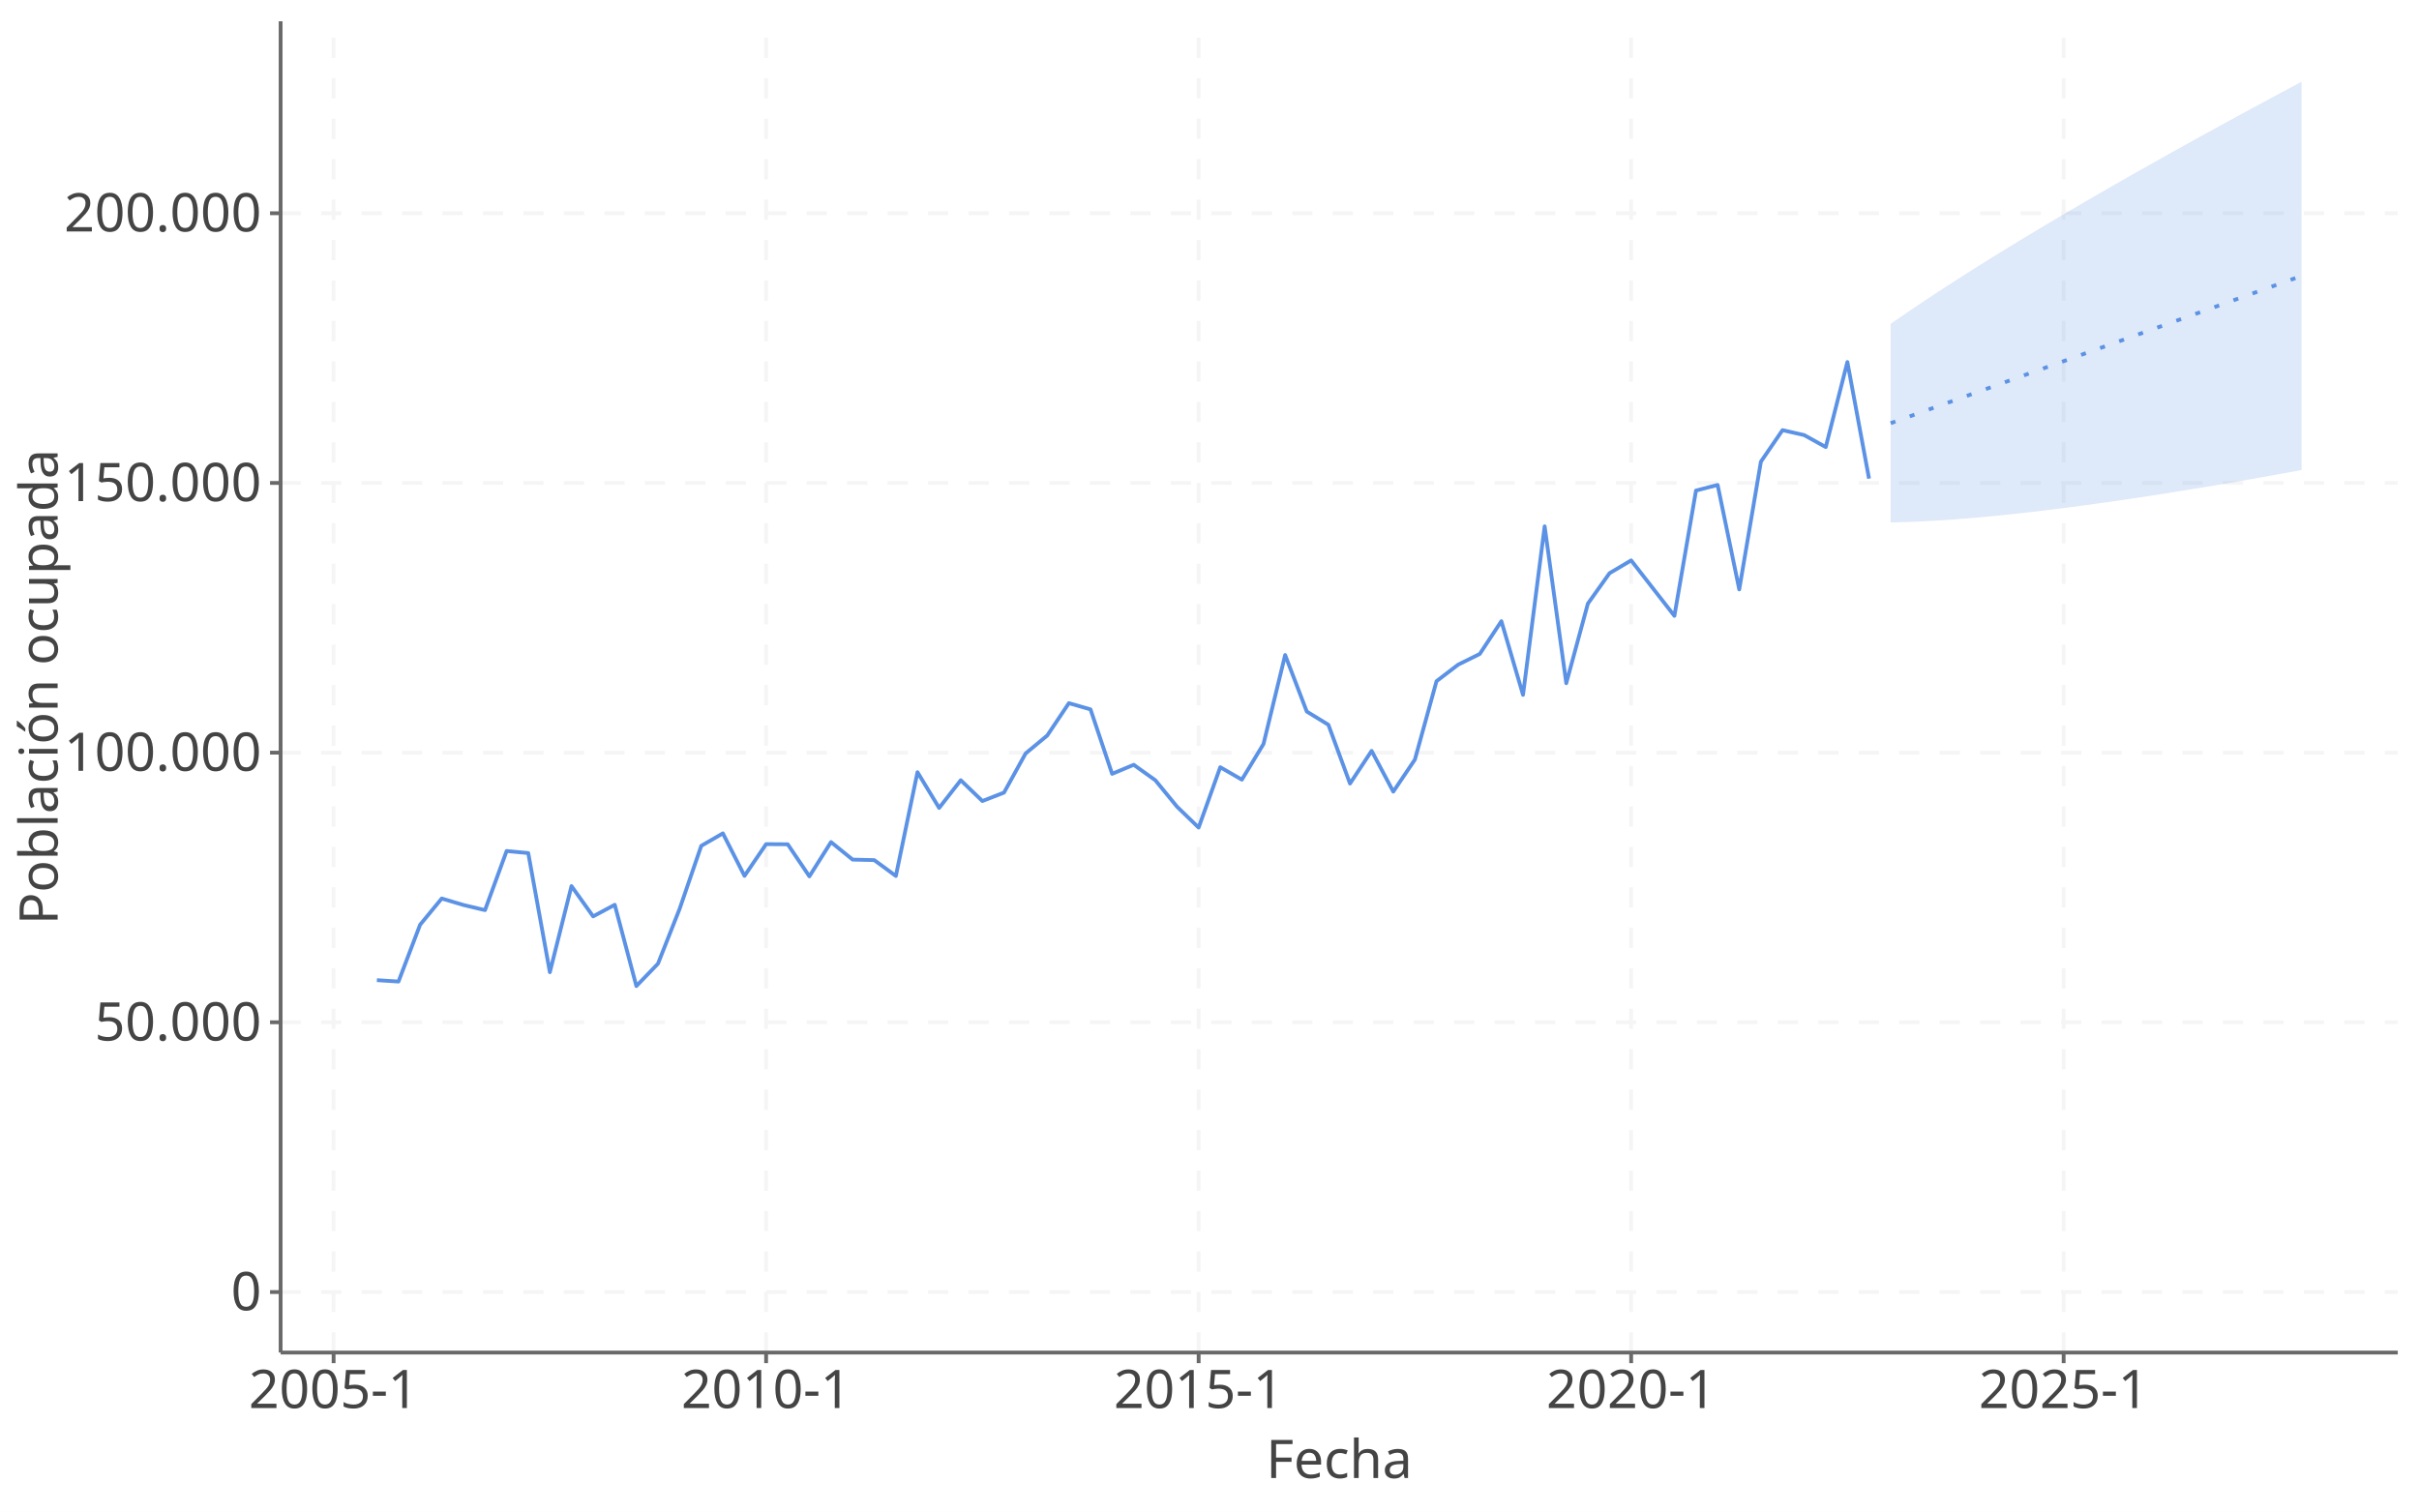
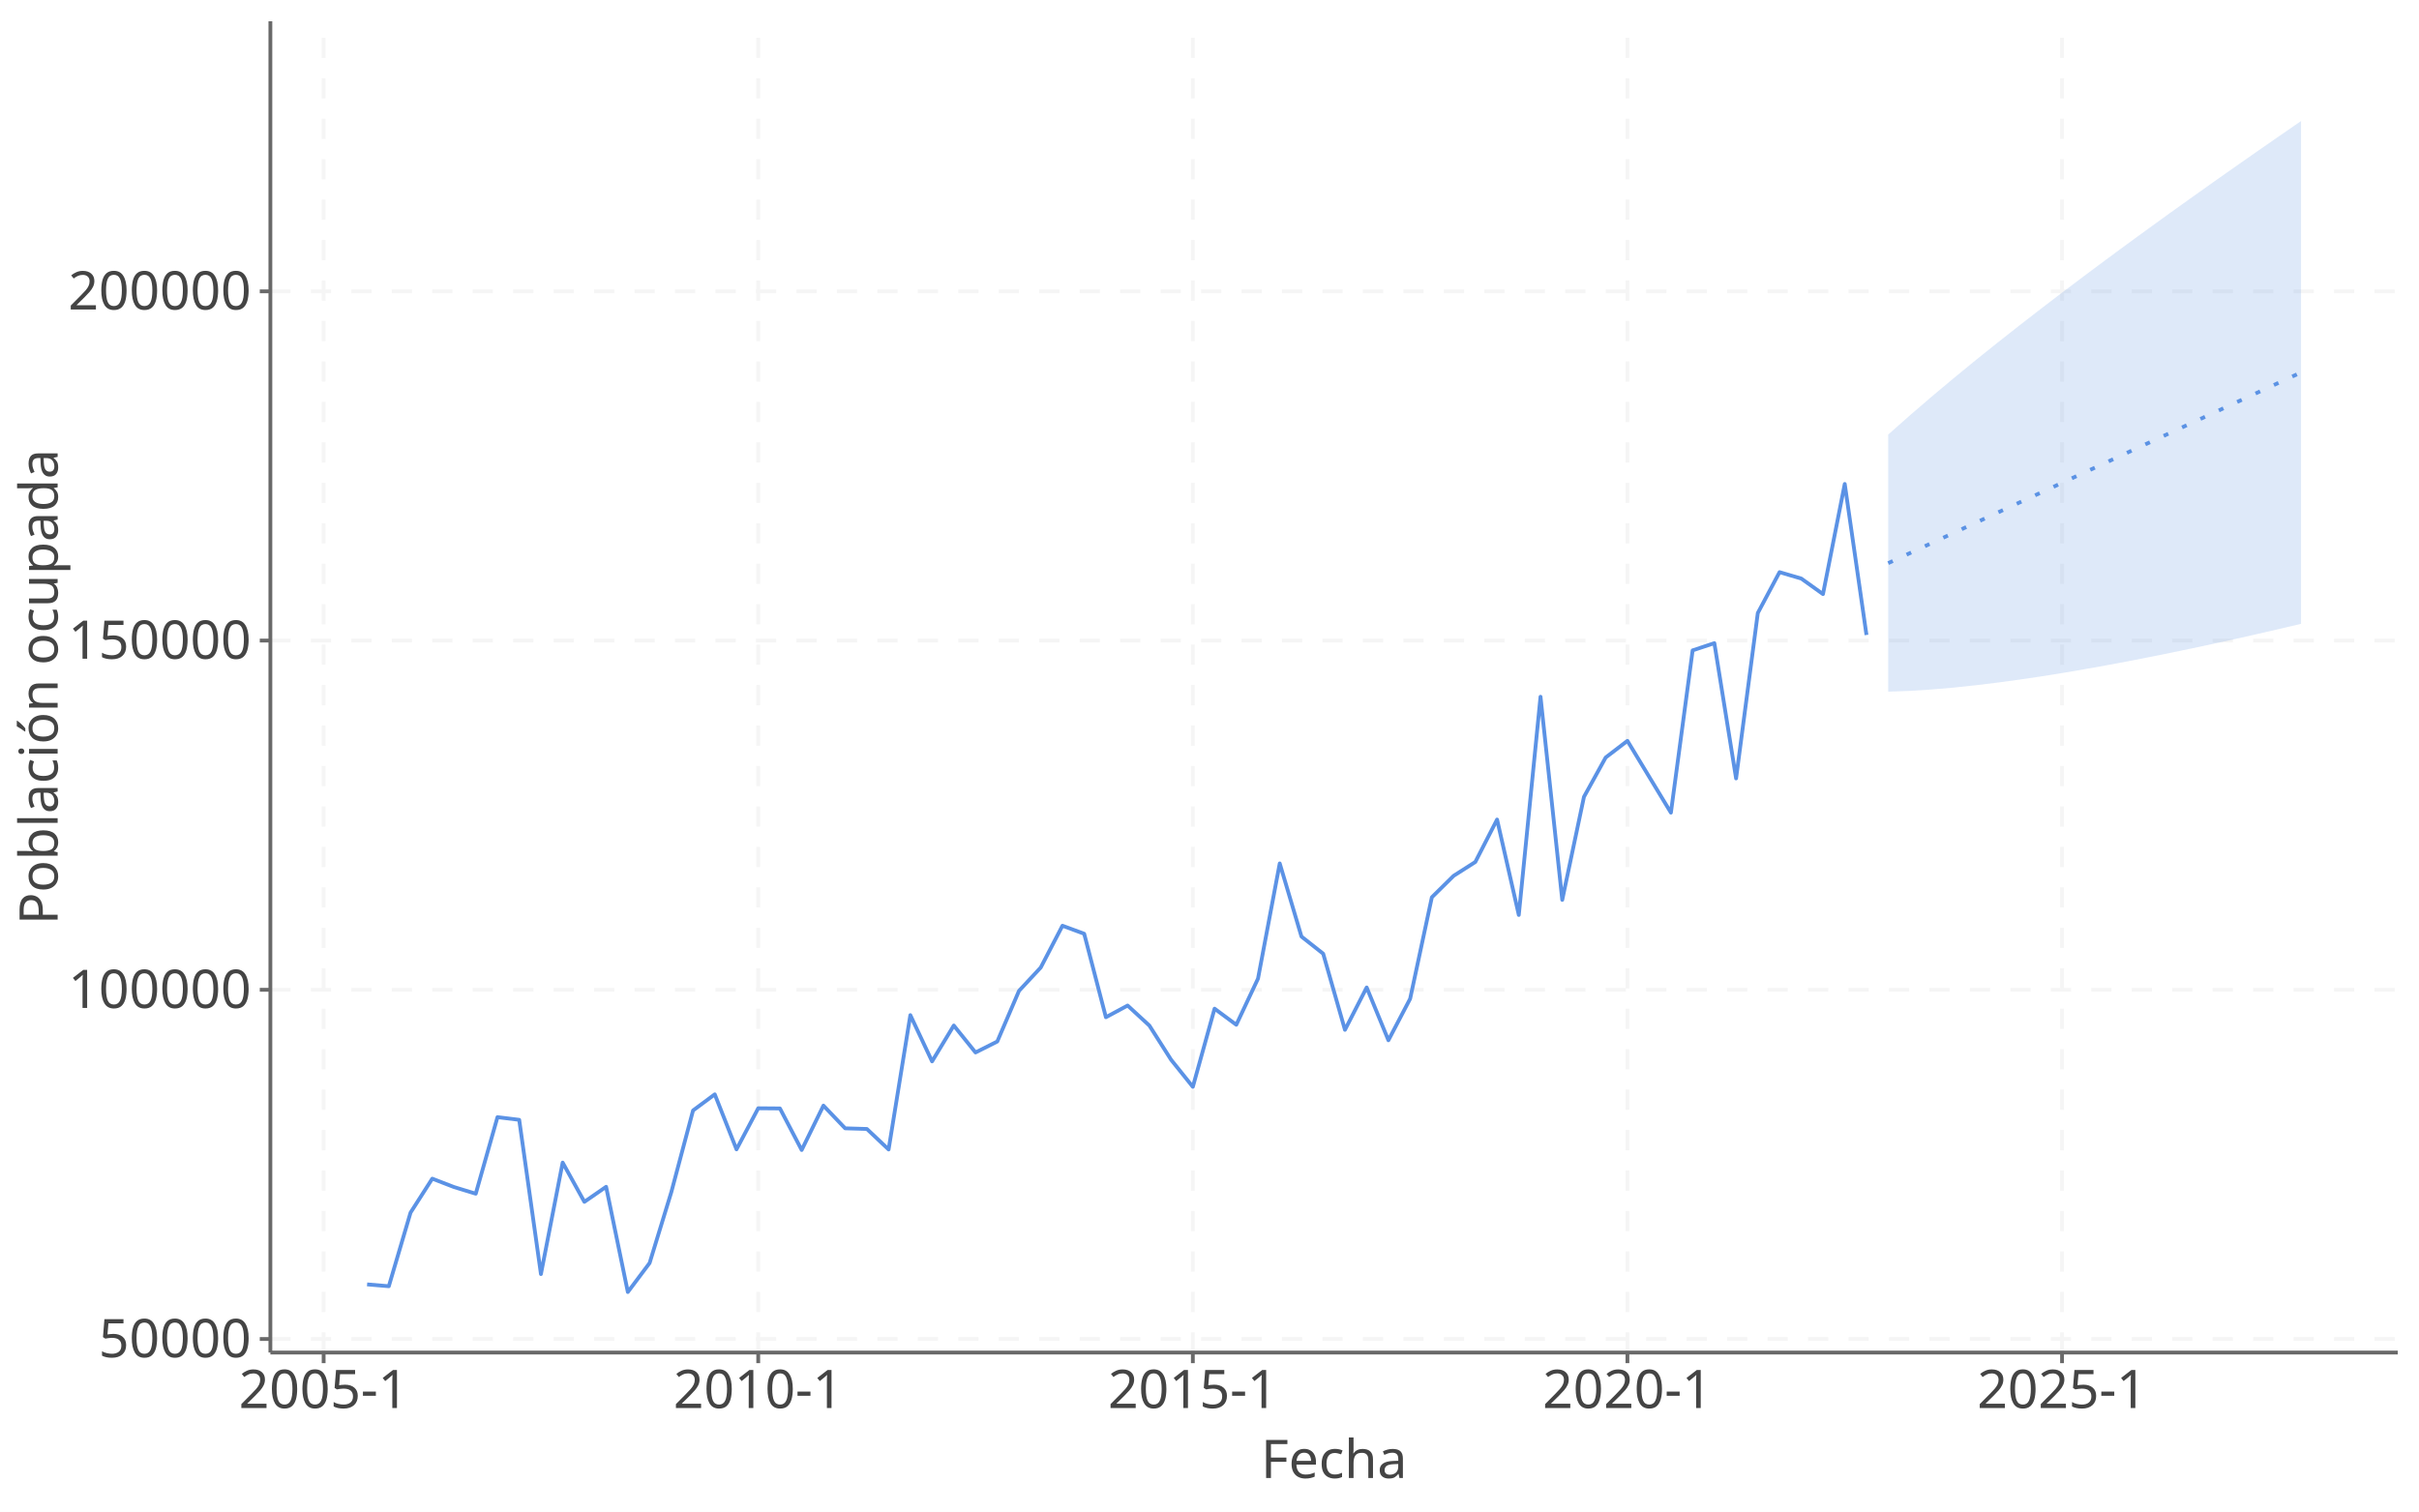
<svg xmlns="http://www.w3.org/2000/svg" class="svglite" width="680.31pt" height="425.20pt" viewBox="0 0 680.31 425.20">
  <defs>
    <style type="text/css">
    .svglite line, .svglite polyline, .svglite polygon, .svglite path, .svglite rect, .svglite circle {
      fill: none;
      stroke: #000000;
      stroke-linecap: round;
      stroke-linejoin: round;
      stroke-miterlimit: 10.00;
    }
    .svglite text {
      white-space: pre;
    }
  </style>
  </defs>
  <rect width="100%" height="100%" style="stroke: none; fill: #FFFFFF;" />
  <defs>
    <clipPath id="cpMC4wMHw2ODAuMzF8MC4wMHw0MjUuMjA=">
      <rect x="0.00" y="0.00" width="680.31" height="425.20" />
    </clipPath>
  </defs>
  <g clip-path="url(#cpMC4wMHw2ODAuMzF8MC4wMHw0MjUuMjA=)">
-     <rect x="0" y="0.00" width="680.31" height="425.20" style="stroke-width: 1.07; stroke: #FFFFFF; fill: #FFFFFF;" />
+     <rect x="0.00" y="0.00" width="680.31" height="425.20" style="stroke-width: 1.07; stroke: #FFFFFF; fill: #FFFFFF;" />
  </g>
  <defs>
-     <clipPath id="cpNzguOTJ8Njc0LjM0fDUuOTh8MzgwLjQ3">
-       <rect x="78.92" y="5.98" width="595.41" height="374.50" />
+     <clipPath id="cpNzYuMDR8Njc0LjM0fDUuOTh8MzgwLjQ3">
+       <rect x="76.04" y="5.98" width="598.29" height="374.50" />
    </clipPath>
  </defs>
-   <g clip-path="url(#cpNzguOTJ8Njc0LjM0fDUuOTh8MzgwLjQ3)">
-     <rect x="78.92" y="5.98" width="595.41" height="374.50" style="stroke-width: 1.07; stroke: none; fill: #FFFFFF;" />
-     <polyline points="78.92,363.45 674.34,363.45 " style="stroke-width: 1.07; stroke: #F5F5F5; stroke-dasharray: 5.69,5.69; stroke-linecap: butt;" />
-     <polyline points="78.92,287.58 674.34,287.58 " style="stroke-width: 1.07; stroke: #F5F5F5; stroke-dasharray: 5.69,5.69; stroke-linecap: butt;" />
-     <polyline points="78.92,211.72 674.34,211.72 " style="stroke-width: 1.07; stroke: #F5F5F5; stroke-dasharray: 5.69,5.69; stroke-linecap: butt;" />
-     <polyline points="78.92,135.85 674.34,135.85 " style="stroke-width: 1.07; stroke: #F5F5F5; stroke-dasharray: 5.69,5.69; stroke-linecap: butt;" />
-     <polyline points="78.92,59.99 674.34,59.99 " style="stroke-width: 1.07; stroke: #F5F5F5; stroke-dasharray: 5.69,5.69; stroke-linecap: butt;" />
-     <polyline points="93.82,380.47 93.82,5.98 " style="stroke-width: 1.07; stroke: #F5F5F5; stroke-dasharray: 5.69,5.69; stroke-linecap: butt;" />
-     <polyline points="215.46,380.47 215.46,5.98 " style="stroke-width: 1.07; stroke: #F5F5F5; stroke-dasharray: 5.69,5.69; stroke-linecap: butt;" />
-     <polyline points="337.10,380.47 337.10,5.98 " style="stroke-width: 1.07; stroke: #F5F5F5; stroke-dasharray: 5.69,5.69; stroke-linecap: butt;" />
-     <polyline points="458.74,380.47 458.74,5.98 " style="stroke-width: 1.07; stroke: #F5F5F5; stroke-dasharray: 5.69,5.69; stroke-linecap: butt;" />
-     <polyline points="580.37,380.47 580.37,5.98 " style="stroke-width: 1.07; stroke: #F5F5F5; stroke-dasharray: 5.69,5.69; stroke-linecap: butt;" />
-     <polyline points="105.99,275.72 112.07,276.11 118.15,260.13 124.23,252.75 130.32,254.57 136.40,256.02 142.48,239.39 148.56,239.97 154.64,273.48 160.72,249.26 166.81,257.78 172.89,254.52 178.97,277.38 185.05,271.08 191.13,255.67 197.22,237.94 203.30,234.43 209.38,246.39 215.46,237.46 221.54,237.50 227.63,246.52 233.71,236.88 239.79,241.81 245.87,241.95 251.95,246.41 258.03,217.22 264.12,227.27 270.20,219.48 276.28,225.33 282.36,222.96 288.44,211.95 294.53,206.89 300.61,197.80 306.69,199.55 312.77,217.68 318.85,215.14 324.93,219.49 331.02,226.92 337.10,232.80 343.18,215.82 349.26,219.32 355.34,209.29 361.43,184.26 367.51,200.16 373.59,203.88 379.67,220.42 385.75,211.22 391.84,222.69 397.92,213.67 404.00,191.62 410.08,186.97 416.16,183.96 422.24,174.74 428.33,195.46 434.41,148.06 440.49,192.19 446.57,169.80 452.65,161.25 458.74,157.64 464.82,165.44 470.90,173.24 476.98,137.99 483.06,136.42 489.14,165.80 495.23,129.87 501.31,121.00 507.39,122.39 513.47,125.76 519.55,101.84 525.64,134.64 " style="stroke-width: 1.07; stroke: #5B92E5; stroke-linecap: butt;" />
-     <polyline points="531.72,119.04 537.80,116.86 543.88,114.68 549.96,112.50 556.05,110.32 562.13,108.14 568.21,105.95 574.29,103.77 580.37,101.59 586.45,99.41 592.54,97.23 598.62,95.05 604.70,92.87 610.78,90.69 616.86,88.51 622.95,86.33 629.03,84.15 635.11,81.97 641.19,79.79 647.27,77.61 " style="stroke-width: 1.07; stroke: #5B92E5; stroke-dasharray: 1.42,4.27; stroke-linecap: butt;" />
-     <polygon points="531.72,91.11 537.80,86.93 543.88,82.87 549.96,78.92 556.05,75.05 562.13,71.26 568.21,67.54 574.29,63.88 580.37,60.28 586.45,56.72 592.54,53.20 598.62,49.72 604.70,46.28 610.78,42.87 616.86,39.49 622.95,36.15 629.03,32.82 635.11,29.53 641.19,26.25 647.27,23.00 647.27,132.22 641.19,133.33 635.11,134.42 629.03,135.48 622.95,136.52 616.86,137.53 610.78,138.51 604.70,139.47 598.62,140.39 592.54,141.27 586.45,142.11 580.37,142.91 574.29,143.67 568.21,144.37 562.13,145.01 556.05,145.58 549.96,146.08 543.88,146.48 537.80,146.79 531.72,146.96 " style="stroke-width: 0.00; stroke: none; fill: #5B92E5; fill-opacity: 0.20;" />
-     <polyline points="531.72,91.11 537.80,86.93 543.88,82.87 549.96,78.92 556.05,75.05 562.13,71.26 568.21,67.54 574.29,63.88 580.37,60.28 586.45,56.72 592.54,53.20 598.62,49.72 604.70,46.28 610.78,42.87 616.86,39.49 622.95,36.15 629.03,32.82 635.11,29.53 641.19,26.25 647.27,23.00 " style="stroke-width: 1.07; stroke: none;" />
-     <polyline points="647.27,132.22 641.19,133.33 635.11,134.42 629.03,135.48 622.95,136.52 616.86,137.53 610.78,138.51 604.70,139.47 598.62,140.39 592.54,141.27 586.45,142.11 580.37,142.91 574.29,143.67 568.21,144.37 562.13,145.01 556.05,145.58 549.96,146.08 543.88,146.48 537.80,146.79 531.72,146.96 " style="stroke-width: 1.07; stroke: none;" />
+   <g clip-path="url(#cpNzYuMDR8Njc0LjM0fDUuOTh8MzgwLjQ3)">
+     <rect x="76.04" y="5.98" width="598.29" height="374.50" style="stroke-width: 1.07; stroke: none; fill: #FFFFFF;" />
+     <polyline points="76.04,376.67 674.34,376.67 " style="stroke-width: 1.07; stroke: #F5F5F5; stroke-dasharray: 5.69,5.69; stroke-linecap: butt;" />
+     <polyline points="76.04,278.43 674.34,278.43 " style="stroke-width: 1.07; stroke: #F5F5F5; stroke-dasharray: 5.69,5.69; stroke-linecap: butt;" />
+     <polyline points="76.04,180.19 674.34,180.19 " style="stroke-width: 1.07; stroke: #F5F5F5; stroke-dasharray: 5.69,5.69; stroke-linecap: butt;" />
+     <polyline points="76.04,81.95 674.34,81.95 " style="stroke-width: 1.07; stroke: #F5F5F5; stroke-dasharray: 5.69,5.69; stroke-linecap: butt;" />
+     <polyline points="91.02,380.47 91.02,5.98 " style="stroke-width: 1.07; stroke: #F5F5F5; stroke-dasharray: 5.69,5.69; stroke-linecap: butt;" />
+     <polyline points="213.24,380.47 213.24,5.98 " style="stroke-width: 1.07; stroke: #F5F5F5; stroke-dasharray: 5.69,5.69; stroke-linecap: butt;" />
+     <polyline points="335.47,380.47 335.47,5.98 " style="stroke-width: 1.07; stroke: #F5F5F5; stroke-dasharray: 5.69,5.69; stroke-linecap: butt;" />
+     <polyline points="457.69,380.47 457.69,5.98 " style="stroke-width: 1.07; stroke: #F5F5F5; stroke-dasharray: 5.69,5.69; stroke-linecap: butt;" />
+     <polyline points="579.92,380.47 579.92,5.98 " style="stroke-width: 1.07; stroke: #F5F5F5; stroke-dasharray: 5.69,5.69; stroke-linecap: butt;" />
+     <polyline points="103.24,361.30 109.35,361.82 115.46,341.11 121.57,331.56 127.68,333.92 133.80,335.79 139.91,314.26 146.02,315.01 152.13,358.40 158.24,327.04 164.35,338.08 170.46,333.85 176.57,363.45 182.69,355.30 188.80,335.34 194.91,312.38 201.02,307.84 207.13,323.32 213.24,311.76 219.35,311.81 225.46,323.50 231.58,311.01 237.69,317.40 243.80,317.58 249.91,323.35 256.02,285.56 262.13,298.57 268.24,288.48 274.35,296.06 280.47,292.98 286.58,278.73 292.69,272.17 298.80,260.41 304.91,262.67 311.02,286.15 317.13,282.86 323.24,288.49 329.36,298.12 335.47,305.73 341.58,283.74 347.69,288.27 353.80,275.28 359.91,242.88 366.02,263.46 372.13,268.28 378.25,289.70 384.36,277.78 390.47,292.63 396.58,280.96 402.69,252.40 408.80,246.38 414.91,242.48 421.03,230.54 427.14,257.38 433.25,196.00 439.36,253.14 445.47,224.15 451.58,213.08 457.69,208.40 463.80,218.50 469.92,228.60 476.03,182.95 482.14,180.92 488.25,218.97 494.36,172.44 500.47,160.95 506.58,162.75 512.69,167.12 518.81,136.14 524.92,178.62 " style="stroke-width: 1.07; stroke: #5B92E5; stroke-linecap: butt;" />
+     <polyline points="531.03,158.41 537.14,155.59 543.25,152.76 549.36,149.94 555.47,147.12 561.58,144.29 567.70,141.47 573.81,138.65 579.92,135.82 586.03,133.00 592.14,130.18 598.25,127.35 604.36,124.53 610.47,121.71 616.59,118.88 622.70,116.06 628.81,113.24 634.92,110.42 641.03,107.59 647.14,104.77 " style="stroke-width: 1.07; stroke: #5B92E5; stroke-dasharray: 1.42,4.27; stroke-linecap: butt;" />
+     <polygon points="531.03,122.25 537.14,116.83 543.25,111.58 549.36,106.46 555.47,101.45 561.58,96.55 567.70,91.73 573.81,86.99 579.92,82.32 586.03,77.71 592.14,73.16 598.25,68.65 604.36,64.20 610.47,59.78 616.59,55.41 622.70,51.07 628.81,46.77 634.92,42.50 641.03,38.26 647.14,34.05 647.14,175.49 641.03,176.92 634.92,178.33 628.81,179.71 622.70,181.05 616.59,182.36 610.47,183.63 604.36,184.87 598.25,186.06 592.14,187.20 586.03,188.29 579.92,189.33 573.81,190.31 567.70,191.21 561.58,192.04 555.47,192.78 549.36,193.43 543.25,193.95 537.14,194.35 531.03,194.57 " style="stroke-width: 0.00; stroke: none; fill: #5B92E5; fill-opacity: 0.20;" />
+     <polyline points="531.03,122.25 537.14,116.83 543.25,111.58 549.36,106.46 555.47,101.45 561.58,96.55 567.70,91.73 573.81,86.99 579.92,82.32 586.03,77.71 592.14,73.16 598.25,68.65 604.36,64.20 610.47,59.78 616.59,55.41 622.70,51.07 628.81,46.77 634.92,42.50 641.03,38.26 647.14,34.05 " style="stroke-width: 1.07; stroke: none;" />
+     <polyline points="647.14,175.49 641.03,176.92 634.92,178.33 628.81,179.71 622.70,181.05 616.59,182.36 610.47,183.63 604.36,184.87 598.25,186.06 592.14,187.20 586.03,188.29 579.92,189.33 573.81,190.31 567.70,191.21 561.58,192.04 555.47,192.78 549.36,193.43 543.25,193.95 537.14,194.35 531.03,194.57 " style="stroke-width: 1.07; stroke: none;" />
  </g>
  <g clip-path="url(#cpMC4wMHw2ODAuMzF8MC4wMHw0MjUuMjA=)">
-     <polyline points="78.92,380.47 78.92,5.98 " style="stroke-width: 1.07; stroke: #696969; stroke-linecap: butt;" />
-     <text x="73.54" y="368.57" text-anchor="end" style="font-size: 15.00px;fill: #444444; font-family: &quot;Gill Sans Nova&quot;;" textLength="7.50px" lengthAdjust="spacingAndGlyphs">0</text>
-     <text x="73.54" y="292.70" text-anchor="end" style="font-size: 15.00px;fill: #444444; font-family: &quot;Gill Sans Nova&quot;;" textLength="40.39px" lengthAdjust="spacingAndGlyphs">50.000</text>
-     <text x="73.54" y="216.83" text-anchor="end" style="font-size: 15.00px;fill: #444444; font-family: &quot;Gill Sans Nova&quot;;" textLength="47.89px" lengthAdjust="spacingAndGlyphs">100.000</text>
-     <text x="73.54" y="140.97" text-anchor="end" style="font-size: 15.00px;fill: #444444; font-family: &quot;Gill Sans Nova&quot;;" textLength="47.89px" lengthAdjust="spacingAndGlyphs">150.000</text>
-     <text x="73.54" y="65.10" text-anchor="end" style="font-size: 15.00px;fill: #444444; font-family: &quot;Gill Sans Nova&quot;;" textLength="47.89px" lengthAdjust="spacingAndGlyphs">200.000</text>
-     <polyline points="75.94,363.45 78.92,363.45 " style="stroke-width: 1.07; stroke: #696969; stroke-linecap: butt;" />
-     <polyline points="75.94,287.58 78.92,287.58 " style="stroke-width: 1.07; stroke: #696969; stroke-linecap: butt;" />
-     <polyline points="75.94,211.72 78.92,211.72 " style="stroke-width: 1.07; stroke: #696969; stroke-linecap: butt;" />
-     <polyline points="75.94,135.85 78.92,135.85 " style="stroke-width: 1.07; stroke: #696969; stroke-linecap: butt;" />
-     <polyline points="75.94,59.99 78.92,59.99 " style="stroke-width: 1.07; stroke: #696969; stroke-linecap: butt;" />
-     <polyline points="78.92,380.47 674.34,380.47 " style="stroke-width: 1.07; stroke: #696969; stroke-linecap: butt;" />
-     <polyline points="93.82,383.46 93.82,380.47 " style="stroke-width: 1.07; stroke: #696969; stroke-linecap: butt;" />
-     <polyline points="215.46,383.46 215.46,380.47 " style="stroke-width: 1.07; stroke: #696969; stroke-linecap: butt;" />
-     <polyline points="337.10,383.46 337.10,380.47 " style="stroke-width: 1.07; stroke: #696969; stroke-linecap: butt;" />
-     <polyline points="458.74,383.46 458.74,380.47 " style="stroke-width: 1.07; stroke: #696969; stroke-linecap: butt;" />
-     <polyline points="580.37,383.46 580.37,380.47 " style="stroke-width: 1.07; stroke: #696969; stroke-linecap: butt;" />
-     <text x="93.82" y="396.08" text-anchor="middle" style="font-size: 15.00px;fill: #444444; font-family: &quot;Gill Sans Nova&quot;;" textLength="42.31px" lengthAdjust="spacingAndGlyphs">2005-1</text>
-     <text x="215.46" y="396.08" text-anchor="middle" style="font-size: 15.00px;fill: #444444; font-family: &quot;Gill Sans Nova&quot;;" textLength="42.31px" lengthAdjust="spacingAndGlyphs">2010-1</text>
-     <text x="337.10" y="396.08" text-anchor="middle" style="font-size: 15.00px;fill: #444444; font-family: &quot;Gill Sans Nova&quot;;" textLength="42.31px" lengthAdjust="spacingAndGlyphs">2015-1</text>
-     <text x="458.74" y="396.08" text-anchor="middle" style="font-size: 15.00px;fill: #444444; font-family: &quot;Gill Sans Nova&quot;;" textLength="42.31px" lengthAdjust="spacingAndGlyphs">2020-1</text>
-     <text x="580.37" y="396.08" text-anchor="middle" style="font-size: 15.00px;fill: #444444; font-family: &quot;Gill Sans Nova&quot;;" textLength="42.31px" lengthAdjust="spacingAndGlyphs">2025-1</text>
-     <text x="376.63" y="415.76" text-anchor="middle" style="font-size: 15.00px;fill: #444444; font-family: &quot;Gill Sans Nova&quot;;" textLength="33.86px" lengthAdjust="spacingAndGlyphs">Fecha</text>
+     <polyline points="76.04,380.47 76.04,5.98 " style="stroke-width: 1.07; stroke: #696969; stroke-linecap: butt;" />
+     <text x="70.66" y="381.79" text-anchor="end" style="font-size: 15.00px;fill: #444444; font-family: &quot;Gill Sans Nova&quot;;" textLength="37.51px" lengthAdjust="spacingAndGlyphs">50000</text>
+     <text x="70.66" y="283.54" text-anchor="end" style="font-size: 15.00px;fill: #444444; font-family: &quot;Gill Sans Nova&quot;;" textLength="45.01px" lengthAdjust="spacingAndGlyphs">100000</text>
+     <text x="70.66" y="185.30" text-anchor="end" style="font-size: 15.00px;fill: #444444; font-family: &quot;Gill Sans Nova&quot;;" textLength="45.01px" lengthAdjust="spacingAndGlyphs">150000</text>
+     <text x="70.66" y="87.06" text-anchor="end" style="font-size: 15.00px;fill: #444444; font-family: &quot;Gill Sans Nova&quot;;" textLength="45.01px" lengthAdjust="spacingAndGlyphs">200000</text>
+     <polyline points="73.06,376.67 76.04,376.67 " style="stroke-width: 1.07; stroke: #696969; stroke-linecap: butt;" />
+     <polyline points="73.06,278.43 76.04,278.43 " style="stroke-width: 1.07; stroke: #696969; stroke-linecap: butt;" />
+     <polyline points="73.06,180.19 76.04,180.19 " style="stroke-width: 1.07; stroke: #696969; stroke-linecap: butt;" />
+     <polyline points="73.06,81.95 76.04,81.95 " style="stroke-width: 1.07; stroke: #696969; stroke-linecap: butt;" />
+     <polyline points="76.04,380.47 674.34,380.47 " style="stroke-width: 1.07; stroke: #696969; stroke-linecap: butt;" />
+     <polyline points="91.02,383.46 91.02,380.47 " style="stroke-width: 1.07; stroke: #696969; stroke-linecap: butt;" />
+     <polyline points="213.24,383.46 213.24,380.47 " style="stroke-width: 1.07; stroke: #696969; stroke-linecap: butt;" />
+     <polyline points="335.47,383.46 335.47,380.47 " style="stroke-width: 1.07; stroke: #696969; stroke-linecap: butt;" />
+     <polyline points="457.69,383.46 457.69,380.47 " style="stroke-width: 1.07; stroke: #696969; stroke-linecap: butt;" />
+     <polyline points="579.92,383.46 579.92,380.47 " style="stroke-width: 1.07; stroke: #696969; stroke-linecap: butt;" />
+     <text x="91.02" y="396.08" text-anchor="middle" style="font-size: 15.00px;fill: #444444; font-family: &quot;Gill Sans Nova&quot;;" textLength="42.31px" lengthAdjust="spacingAndGlyphs">2005-1</text>
+     <text x="213.24" y="396.08" text-anchor="middle" style="font-size: 15.00px;fill: #444444; font-family: &quot;Gill Sans Nova&quot;;" textLength="42.31px" lengthAdjust="spacingAndGlyphs">2010-1</text>
+     <text x="335.47" y="396.08" text-anchor="middle" style="font-size: 15.00px;fill: #444444; font-family: &quot;Gill Sans Nova&quot;;" textLength="42.31px" lengthAdjust="spacingAndGlyphs">2015-1</text>
+     <text x="457.69" y="396.08" text-anchor="middle" style="font-size: 15.00px;fill: #444444; font-family: &quot;Gill Sans Nova&quot;;" textLength="42.31px" lengthAdjust="spacingAndGlyphs">2020-1</text>
+     <text x="579.92" y="396.08" text-anchor="middle" style="font-size: 15.00px;fill: #444444; font-family: &quot;Gill Sans Nova&quot;;" textLength="42.31px" lengthAdjust="spacingAndGlyphs">2025-1</text>
+     <text x="375.19" y="415.76" text-anchor="middle" style="font-size: 15.00px;fill: #444444; font-family: &quot;Gill Sans Nova&quot;;" textLength="33.86px" lengthAdjust="spacingAndGlyphs">Fecha</text>
    <text transform="translate(16.21,193.23) rotate(-90)" text-anchor="middle" style="font-size: 15.00px;fill: #444444; font-family: &quot;Gill Sans Nova&quot;;" textLength="111.59px" lengthAdjust="spacingAndGlyphs">Población ocupada</text>
  </g>
</svg>
